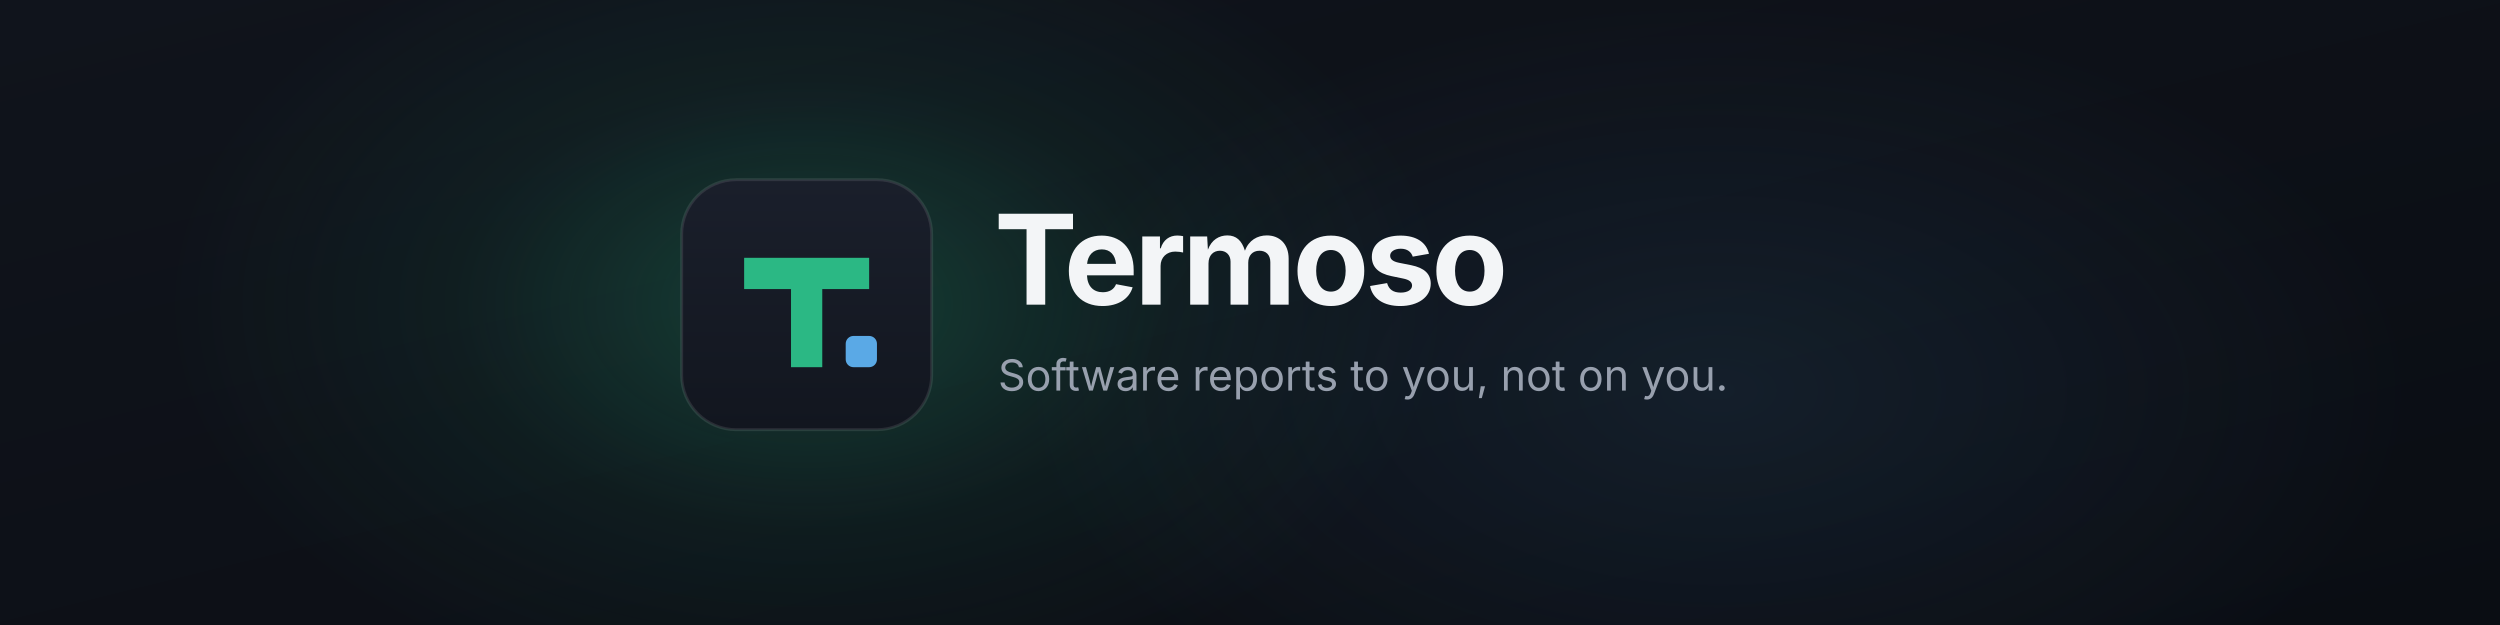
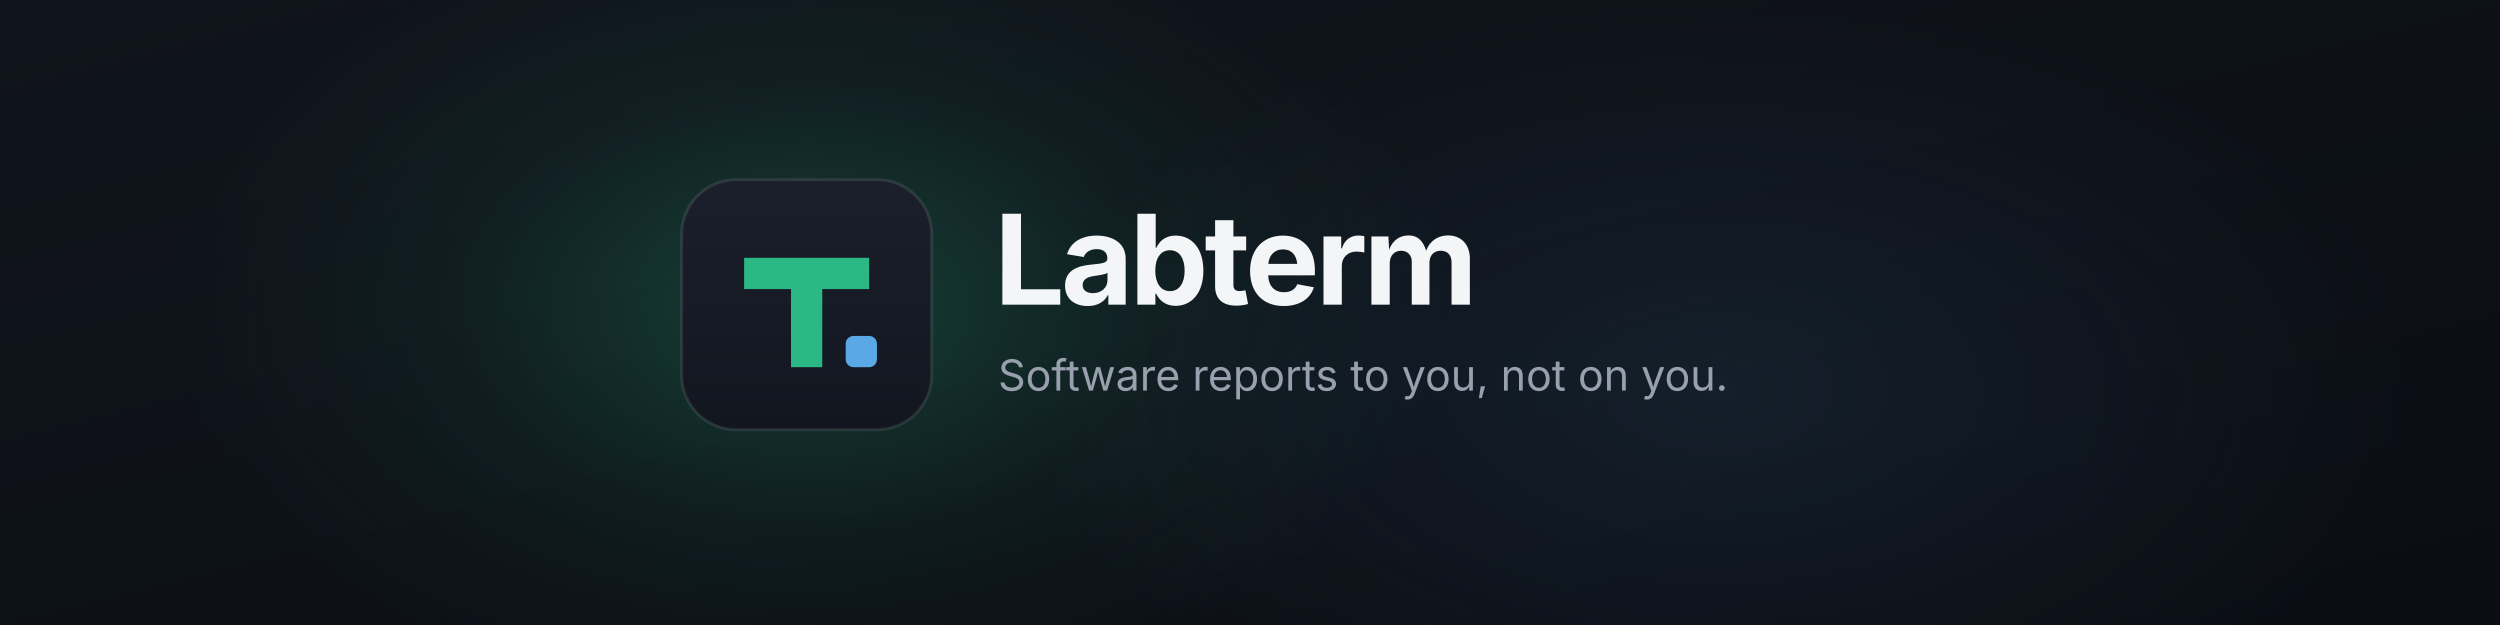
- <svg xmlns="http://www.w3.org/2000/svg" width="1280" height="320" viewBox="0 0 1280 320" role="img" aria-label="Termoso — software reports to you, not on you">
+ <svg xmlns="http://www.w3.org/2000/svg" width="1280" height="320" viewBox="0 0 1280 320" role="img" aria-label="Labterm — software reports to you, not on you">
  <defs>
    <linearGradient id="bg" x1="0" y1="0" x2="1" y2="1">
      <stop offset="0" stop-color="#10141C" />
      <stop offset="1" stop-color="#0A0D13" />
    </linearGradient>
    <radialGradient id="glowG" cx="0.5" cy="0.5" r="0.5">
      <stop offset="0" stop-color="#2BB884" stop-opacity="0.28" />
      <stop offset="0.55" stop-color="#2BB884" stop-opacity="0.07" />
      <stop offset="1" stop-color="#2BB884" stop-opacity="0" />
    </radialGradient>
    <radialGradient id="glowB" cx="0.5" cy="0.5" r="0.5">
      <stop offset="0" stop-color="#5AA9E6" stop-opacity="0.10" />
      <stop offset="1" stop-color="#5AA9E6" stop-opacity="0" />
    </radialGradient>
    <linearGradient id="mark" x1="0" y1="0" x2="0" y2="1">
      <stop offset="0" stop-color="#1A1F2B" />
      <stop offset="1" stop-color="#12161F" />
    </linearGradient>
  </defs>
  <rect width="1280" height="320" fill="url(#bg)" />
  <ellipse cx="413" cy="156" rx="330" ry="210" fill="url(#glowG)" />
  <ellipse cx="880" cy="200" rx="360" ry="200" fill="url(#glowB)" />
  <g transform="translate(349 92) scale(2)">
    <rect width="64" height="64" rx="14" fill="url(#mark)" stroke="#FFFFFF" stroke-opacity="0.10" stroke-width="0.75" />
    <path d="M16 20h32v8H36v20h-8V28H16z" fill="#2BB884" />
    <rect x="42" y="40" width="8" height="8" rx="2" fill="#5AA9E6" />
  </g>
  <g font-family="Inter, 'Inter Variable', 'Segoe UI', system-ui, -apple-system, Roboto, sans-serif">
-     <text x="509" y="156" font-size="64" font-weight="700" letter-spacing="-2" fill="#F3F5F7">Termoso</text>
+     <text x="509" y="156" font-size="64" font-weight="700" letter-spacing="-2" fill="#F3F5F7">Labterm</text>
    <text x="511" y="200" font-size="22" font-weight="400" fill="#98A0AE">Software reports to you, not on you.</text>
  </g>
</svg>
